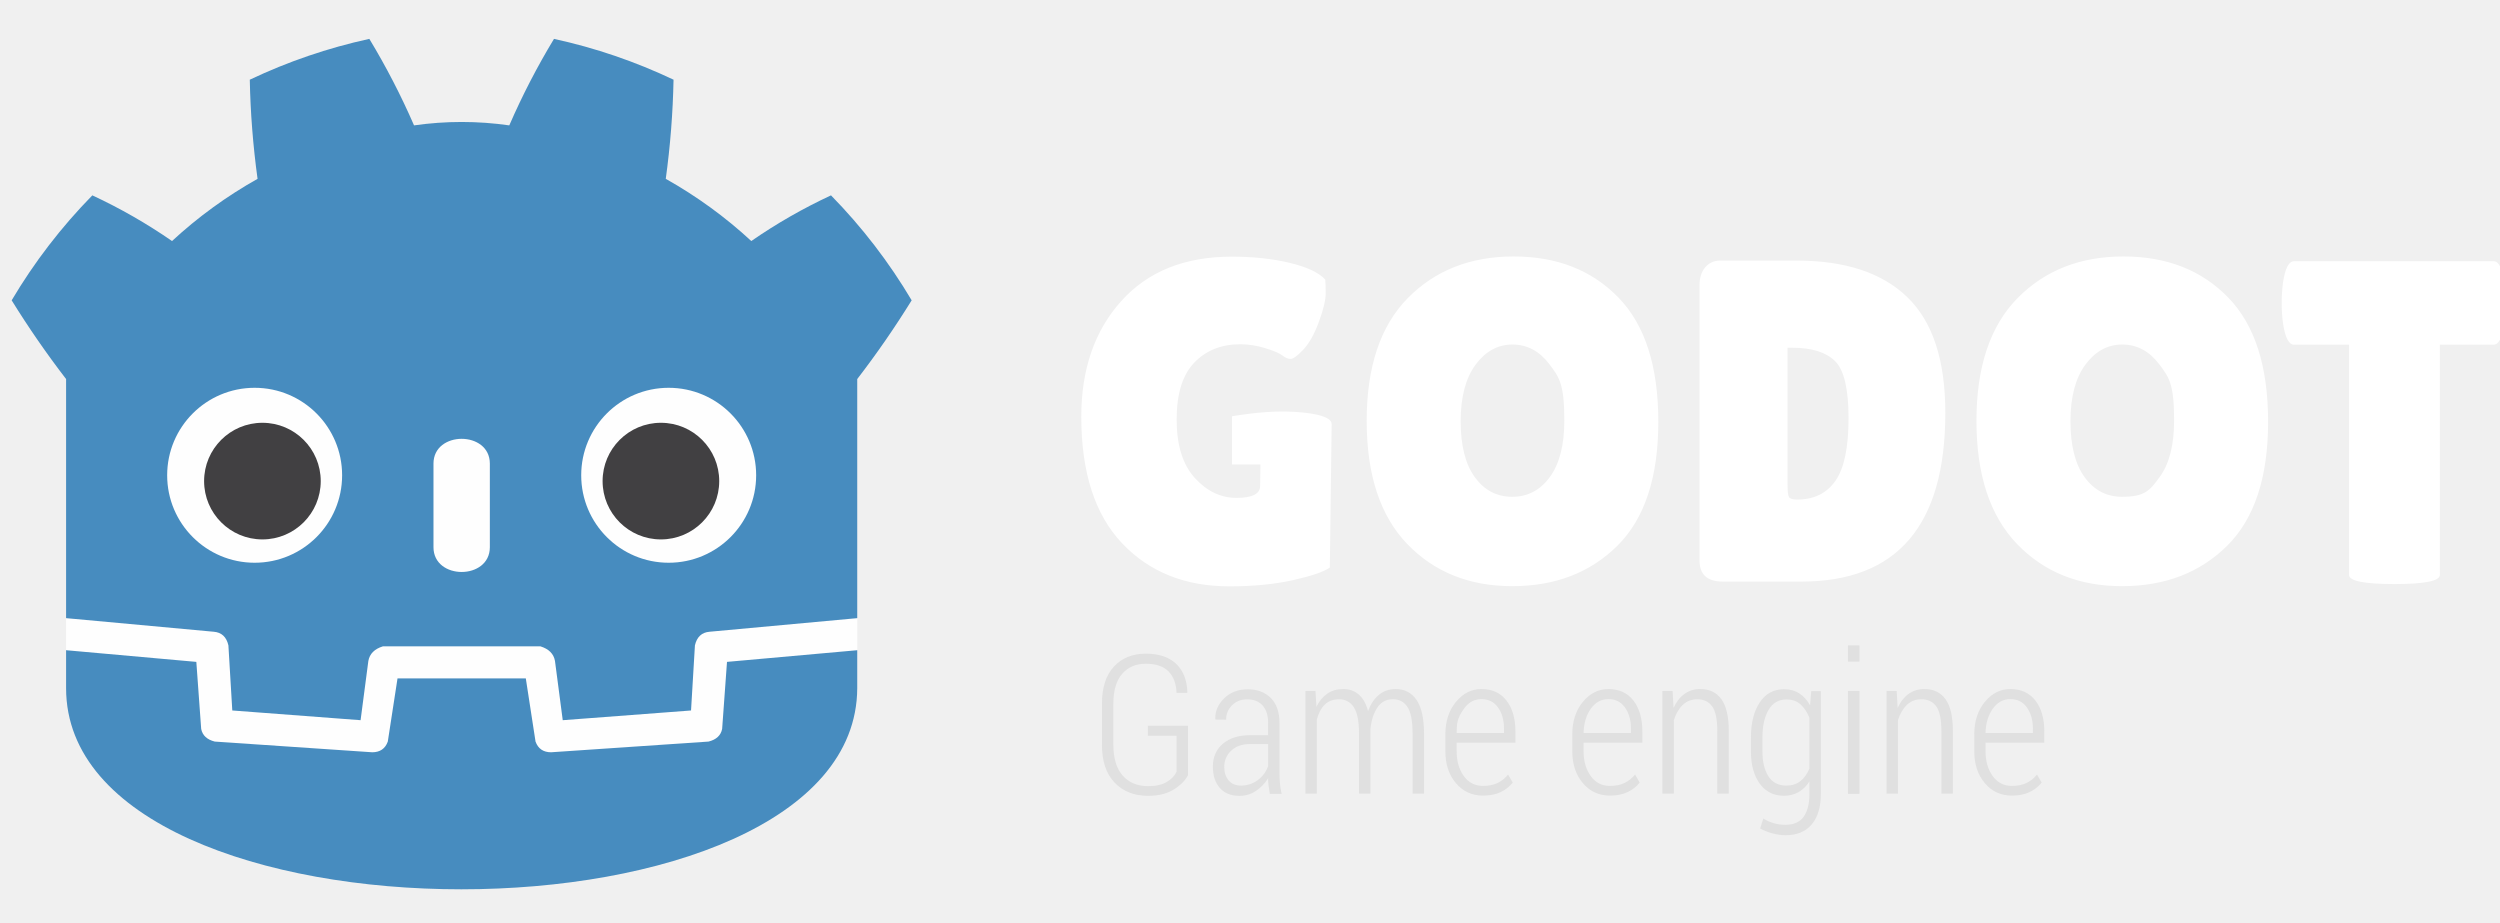
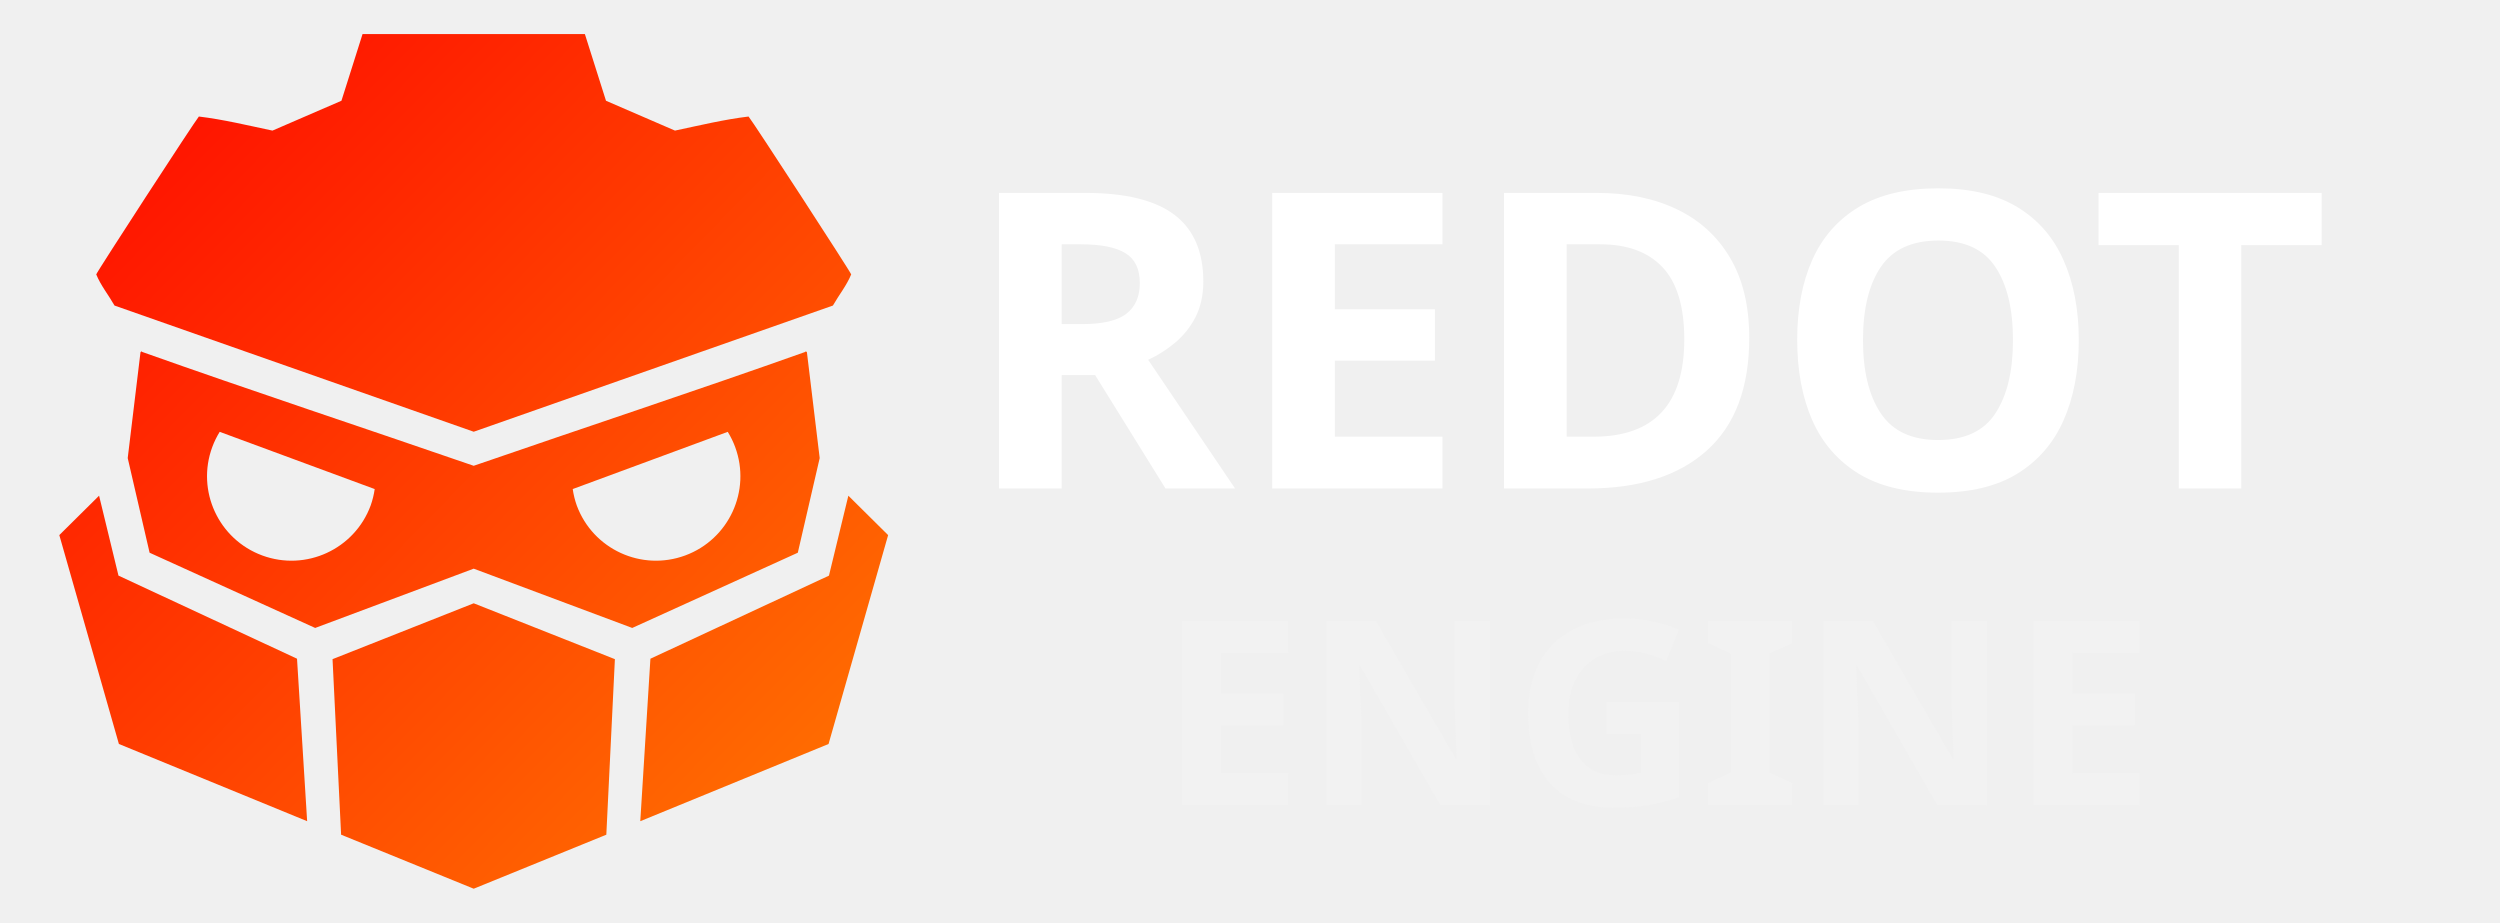
- <svg xmlns="http://www.w3.org/2000/svg" width="187" height="69">
-   <path fill="#fff" d="M96.116 30.781c-1.847-.029-3.96.356-3.96.356v3.605h2.125l-.024 1.606q0 .893-1.767.894-1.767-.001-3.12-1.493-1.358-1.495-1.356-4.372 0-2.884 1.32-4.255 1.32-1.372 3.448-1.372a6.3 6.3 0 0 1 1.852.292q.96.291 1.287.546c.217.176.422.258.618.258q.29.002.94-.685.654-.687 1.169-2.074c.342-.929.514-1.64.514-2.145 0-.501-.011-.847-.034-1.029q-.72-.788-2.66-1.252-1.936-.464-4.338-.463-5.282 0-8.265 3.327-2.986 3.328-2.985 8.644 0 6.244 3.051 9.467 3.055 3.224 8.028 3.223 2.674 0 4.75-.463 2.075-.462 2.762-.943l.137-10.734c0-.623-1.646-.906-3.492-.938m17.018-5.01q-1.645 0-2.762 1.509-1.114 1.509-1.114 4.234 0 2.73 1.064 4.186 1.063 1.46 2.795 1.46t2.812-1.478q1.081-1.473 1.082-4.218c.001-2.745-.373-3.237-1.116-4.22q-1.114-1.473-2.761-1.473m-.017 18.074q-4.819 0-7.856-3.153-3.033-3.156-3.033-9.21 0-6.056 3.068-9.178 3.07-3.12 7.924-3.12 4.854-.002 7.837 3.072c1.991 2.045 2.985 5.146 2.985 9.294q0 6.224-3.053 9.263-3.053 3.032-7.872 3.032M133.71 26.01v10.26q0 .717.104.907.103.189.616.189 1.888 0 2.865-1.408.978-1.404.976-4.68-.001-3.278-1.01-4.27-1.013-.996-3.208-.998zm-6.585 15.917V21.348q-.001-.858.43-1.359.427-.496 1.114-.497h5.728q5.454.001 8.281 2.747 2.832 2.742 2.832 8.642 0 12.622-10.772 12.622h-5.864q-1.749.001-1.75-1.577m31.623-16.155q-1.648 0-2.763 1.509-1.113 1.509-1.113 4.234 0 2.73 1.063 4.186 1.062 1.46 2.795 1.46c1.733 0 2.093-.492 2.813-1.478q1.08-1.473 1.081-4.218c.001-2.745-.372-3.237-1.115-4.22q-1.114-1.473-2.761-1.473m-.018 18.074q-4.819 0-7.854-3.153-3.036-3.156-3.036-9.21 0-6.056 3.069-9.178 3.07-3.12 7.925-3.12 4.853-.002 7.837 3.072c1.99 2.045 2.984 5.146 2.984 9.294q0 6.224-3.053 9.263-3.053 3.032-7.872 3.032m23.773-.842c0 .454-1.13.685-3.395.685q-3.396-.001-3.397-.685v-17.22h-4.115q-.584.001-.823-1.58a11 11 0 0 1-.101-1.542q-.001-.787.1-1.543c.16-1.05.435-1.58.824-1.58h14.92q.584.002.825 1.58a11.6 11.6 0 0 1 0 3.086q-.242 1.58-.824 1.579h-4.014z" />
-   <path fill="#e0e0e0" d="M88.866 57.973q-.284.585-1.048 1.069-.764.486-1.942.486-1.554.002-2.503-.987-.946-.983-.947-2.833v-3.073q0-1.808.895-2.776c.596-.64 1.395-.966 2.392-.966q1.462.002 2.265.764.8.765.837 2.128l-.013.04h-.796q-.041-1.042-.61-1.612-.568-.565-1.683-.566-1.128 0-1.782.765-.652.762-.651 2.215v3.091q0 1.507.702 2.3.701.785 1.894.785.873.001 1.398-.313.526-.312.732-.763v-2.692h-2.144v-.748h3.004zm3.95.789q.708.001 1.26-.406.55-.41.777-1.04v-1.661H93.49q-.87 0-1.393.493a1.6 1.6 0 0 0-.522 1.22q0 .616.327 1.006.327.389.915.388m2.165.62a20 20 0 0 1-.097-.652 4 4 0 0 1-.03-.518 3 3 0 0 1-.906.945q-.555.374-1.238.373-.952 0-1.47-.591-.517-.594-.518-1.603 0-1.07.751-1.707.753-.636 2.038-.636h1.342v-.943q-.001-.815-.41-1.28-.415-.457-1.152-.459-.687 0-1.133.441a1.46 1.46 0 0 0-.442 1.078l-.797-.007-.014-.042q-.033-.865.659-1.544.69-.678 1.77-.677 1.064 0 1.719.646.65.653.651 1.86v3.767q0 .412.037.795a5 5 0 0 0 .127.753zm3.415-7.698.072 1.191a2.46 2.46 0 0 1 .808-.989q.505-.345 1.186-.345.697 0 1.17.408.475.408.697 1.237.284-.766.805-1.207.524-.438 1.259-.438 1.01 0 1.566.818.557.819.557 2.518v4.485h-.857v-4.5q-.001-1.413-.384-1.987-.383-.573-1.093-.574-.745-.002-1.165.637-.417.639-.511 1.605v4.82h-.853v-4.497q0-1.381-.393-1.97a1.25 1.25 0 0 0-1.096-.59q-.674.001-1.083.409t-.585 1.119v5.528h-.853v-7.679zm12.414.61q-.801 0-1.317.73c-.516.73-.522 1.089-.536 1.805h3.542v-.328q0-.952-.446-1.58-.449-.628-1.243-.627m.12 7.218q-1.24 0-2.03-.933-.787-.931-.787-2.382V54.92q0-1.454.79-2.42.792-.96 1.907-.959 1.206 0 1.872.858.67.86.67 2.31v.842h-4.395v.639q0 1.115.532 1.856.534.741 1.442.74.631 0 1.09-.22a2.25 2.25 0 0 0 .783-.632l.349.604a2.5 2.5 0 0 1-.9.708q-.548.264-1.322.265m9.375-7.218q-.804 0-1.32.73-.512.73-.535 1.805h3.543V54.5q0-.952-.447-1.58-.446-.629-1.241-.627m.12 7.218q-1.243 0-2.03-.933-.79-.932-.79-2.382V54.92q.001-1.454.79-2.42.794-.96 1.91-.959 1.205 0 1.872.858.668.86.668 2.31v.842h-4.395v.639q0 1.115.535 1.856.53.741 1.44.74.632 0 1.088-.22a2.3 2.3 0 0 0 .787-.632l.347.604a2.5 2.5 0 0 1-.9.708q-.548.264-1.322.265m4.684-7.828.07 1.269q.306-.677.814-1.044a1.97 1.97 0 0 1 1.19-.368q1.028 0 1.576.763.552.764.551 2.374v4.684h-.858v-4.677q0-1.314-.384-1.845-.382-.534-1.113-.533-.655-.001-1.095.43-.441.426-.66 1.144v5.481h-.852v-7.678zm6.72 4.523q0 1.17.447 1.86.445.697 1.348.696.617.001 1.044-.335.424-.338.673-.935V53.69q-.24-.614-.655-.994-.415-.376-1.047-.377-.902 0-1.355.786-.456.79-.455 2.053zm-.86-1.05q0-1.631.66-2.62.659-.984 1.825-.984c.43 0 .81.105 1.132.316.324.207.592.51.807.895l.083-1.068h.723v7.686q0 1.475-.686 2.286c-.46.537-1.111.81-1.953.81q-.454-.001-.976-.14a4 4 0 0 1-.927-.365l.236-.748a2.9 2.9 0 0 0 .774.347 3 3 0 0 0 .879.124q.916 0 1.355-.587.44-.592.44-1.727v-.93a2.3 2.3 0 0 1-.802.795 2.15 2.15 0 0 1-1.1.276q-1.157 0-1.813-.906-.657-.905-.658-2.41zm8.12 4.226h-.862v-7.7h.862zm0-9.892h-.862v-1.213h.862zm2.782 2.193.07 1.269q.307-.677.813-1.044a2 2 0 0 1 1.19-.368q1.03 0 1.58.763.55.764.549 2.374v4.684h-.858v-4.677q0-1.314-.384-1.845-.383-.534-1.114-.533-.654-.001-1.093.43-.441.426-.66 1.144v5.481h-.853v-7.678zm8.499.61q-.804 0-1.317.73-.514.73-.537 1.805h3.543V54.5q0-.952-.446-1.58-.447-.629-1.243-.627m.122 7.218q-1.245 0-2.03-.933-.789-.932-.788-2.382V54.92q0-1.454.79-2.42.792-.96 1.906-.959 1.207 0 1.875.858.666.86.667 2.31v.842h-4.396v.639q.002 1.115.534 1.856.531.741 1.442.74.63 0 1.087-.22a2.25 2.25 0 0 0 .787-.632l.348.604a2.5 2.5 0 0 1-.9.708q-.548.264-1.322.265" />
-   <g fill="#fefefe" transform="translate(-2.69 -2.69)scale(.0727)">
-     <path d="M105 673v33q407 354 814 0v-33z" />
-     <path fill="#478cbf" d="m105 673 152 14q12 1 15 14l4 67 132 10 8-61q2-11 15-15h162q13 4 15 15l8 61 132-10 4-67q3-13 15-14l152-14V427q30-39 56-81-35-59-83-108-43 20-82 47-40-37-88-64 7-51 8-102-59-28-123-42-26 43-46 89-49-7-98 0-20-46-46-89-64 14-123 42 1 51 8 102-48 27-88 64-39-27-82-47-48 49-83 108 26 42 56 81zm0 33v39c0 276 813 276 814 0v-39l-134 12-5 69q-2 10-14 13l-162 11q-12 0-16-11l-10-65H446l-10 65q-4 11-16 11l-162-11q-12-3-14-13l-5-69z" />
-     <path d="M483 600c0 34 58 34 58 0v-86c0-34-58-34-58 0z" />
-     <circle cx="725" cy="526" r="90" />
-     <circle cx="299" cy="526" r="90" />
-   </g>
-   <g fill="#414042" transform="translate(-2.69 -2.69)scale(.0727)">
-     <circle cx="307" cy="532" r="60" />
-     <circle cx="717" cy="532" r="60" />
-   </g>
+ <svg xmlns="http://www.w3.org/2000/svg" xmlns:xlink="http://www.w3.org/1999/xlink" width="187" height="69">
+   <defs>
+     <linearGradient xlink:href="#a" id="b" x1="455.851" x2="528.307" y1="527.88" y2="598.77" gradientTransform="translate(-304.656 -360.155)scale(.69693)" gradientUnits="userSpaceOnUse" />
+     <linearGradient id="a">
+       <stop offset="0" stop-color="#ff1300" />
+       <stop offset="1" stop-color="#ff6e01" />
+     </linearGradient>
+   </defs>
+   <path fill="url(#b)" d="m 27.119,2.546 -1.579,4.99 c -1.72,0.744 -3.44,1.488 -5.16,2.233 -1.825,-0.384 -3.655,-0.83 -5.504,-1.053 -0.292,0.329 -7.679,11.691 -7.677,11.809 0.34,0.834 0.925,1.55 1.367,2.33 l 26.868,9.439 26.868,-9.439 c 0.442,-0.78 1.027,-1.497 1.367,-2.33 0.002,-0.117 -7.385,-11.48 -7.677,-11.809 -1.849,0.223 -3.679,0.668 -5.504,1.053 -1.72,-0.745 -3.44,-1.489 -5.16,-2.233 L 43.748,2.546 Z M 10.612,26.289 c -0.033,-0.011 -0.1,0.039 -0.103,0.056 -0.324,2.639 -0.956,7.919 -0.956,7.919 l 1.637,7.079 12.385,5.628 11.858,-4.435 11.858,4.435 12.385,-5.628 1.637,-7.079 c 0,0 -0.632,-5.28 -0.956,-7.919 -0.004,-0.022 -0.121,-0.104 -0.121,-0.022 -8.108,2.883 -16.566,5.674 -24.803,8.518 -8.238,-2.843 -16.695,-5.635 -24.803,-8.518 0,-0.02 -0.007,-0.031 -0.018,-0.034 z m 5.821,6.012 11.594,4.281 a 6.315,6.315 0 0 1 -0.302,1.23 6.315,6.315 0 0 1 -8.111,3.736 6.315,6.315 0 0 1 -3.736,-8.111 6.315,6.315 0 0 1 0.556,-1.137 z m 38.002,0 A 6.315,6.315 0 0 1 54.99,33.437 6.315,6.315 0 0 1 51.254,41.548 6.315,6.315 0 0 1 43.143,37.812 6.315,6.315 0 0 1 42.84,36.581 Z m -47.024,4.777 -2.974,2.947 4.456,15.624 L 22.974,61.425 22.217,49.271 8.862,43.056 Z m 56.046,0 -1.451,5.979 -13.355,6.215 -0.758,12.154 14.083,-5.776 4.456,-15.624 z m -28.023,8.048 -10.56,4.179 0.641,13.13 9.919,4.041 9.919,-4.041 0.641,-13.13 z" style="font-variation-settings:normal;-inkscape-stroke:none" />
+   <text xml:space="preserve" x="86.679" y="60.23" fill="#f2f2f2" stroke-width=".724" font-family="Futura" font-size="19.304" font-weight="700" style="-inkscape-font-specification:&quot;Futura, Bold&quot;;font-variant-ligatures:normal;font-variant-caps:normal;font-variant-numeric:normal;font-variant-east-asian:normal">
+     <tspan x="86.679" y="60.23">ENGINE</tspan>
+   </text>
+   <text xml:space="preserve" x="71.947" y="36.541" fill="#fff" stroke-width="1.161" font-family="Futura" font-size="30.962" font-weight="700" style="-inkscape-font-specification:&quot;Futura, Bold&quot;;font-variant-ligatures:normal;font-variant-caps:normal;font-variant-numeric:normal;font-variant-east-asian:normal">
+     <tspan x="71.947" y="36.541">REDOT</tspan>
+   </text>
</svg>
